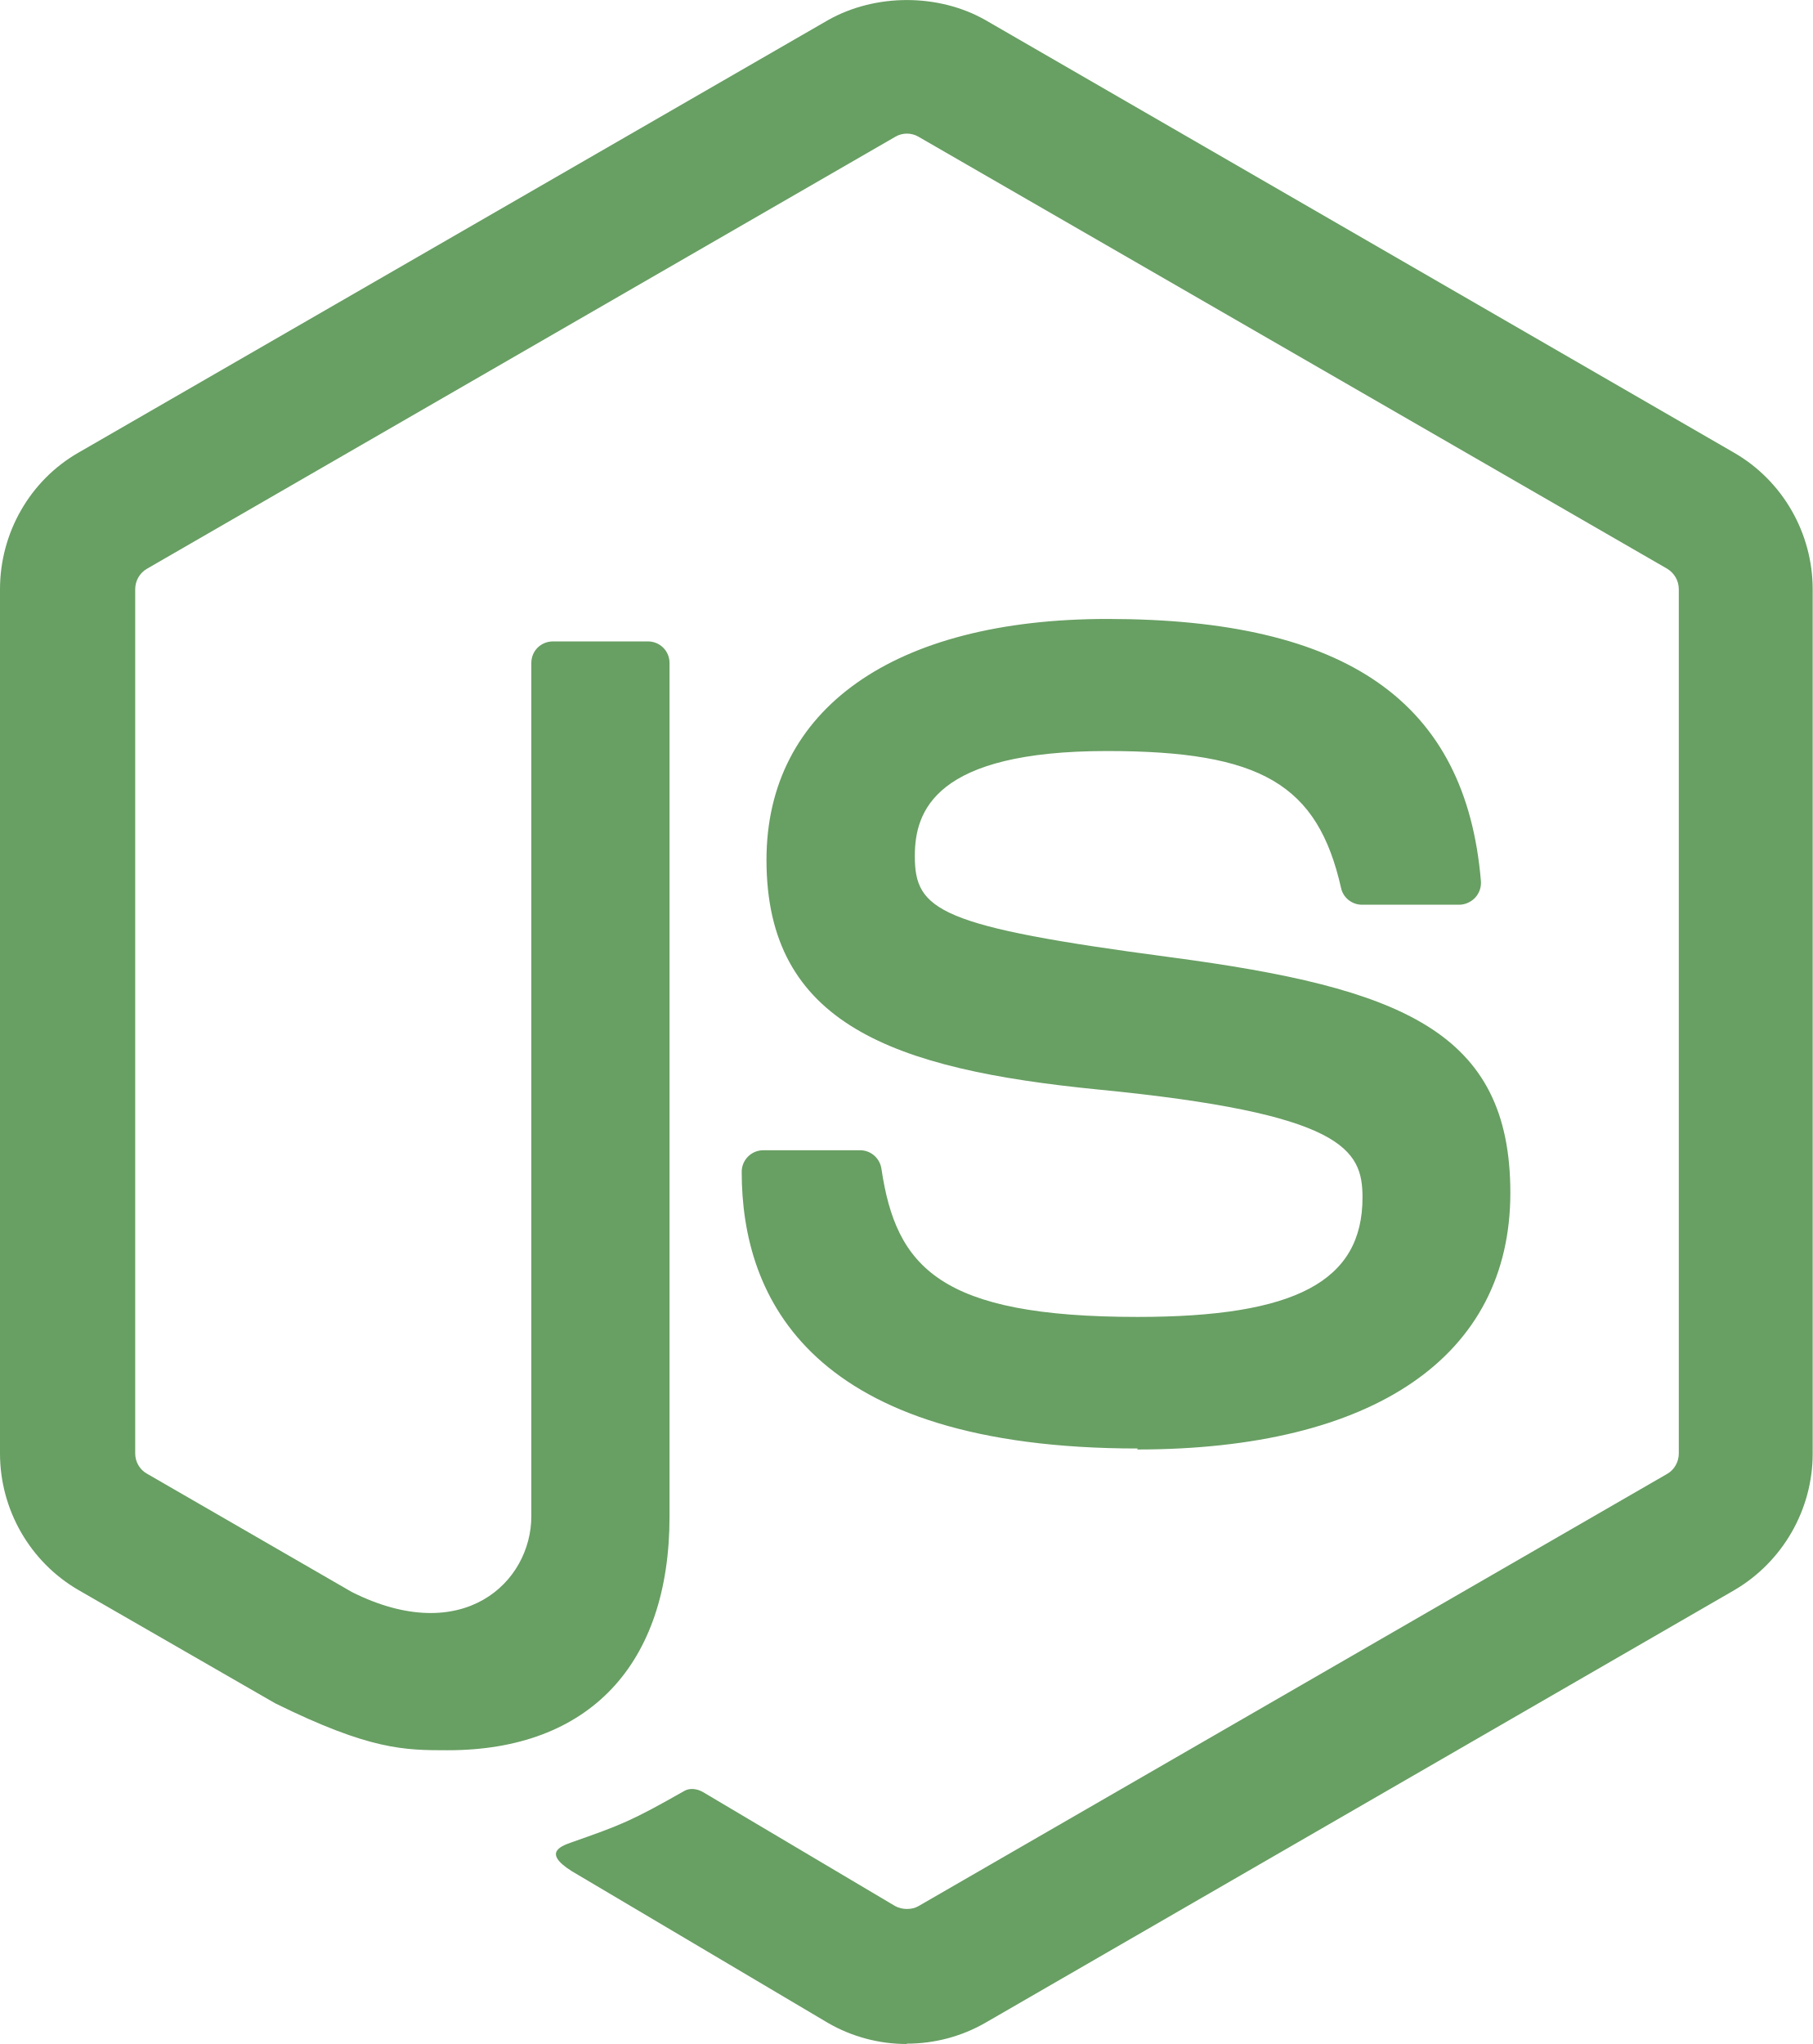
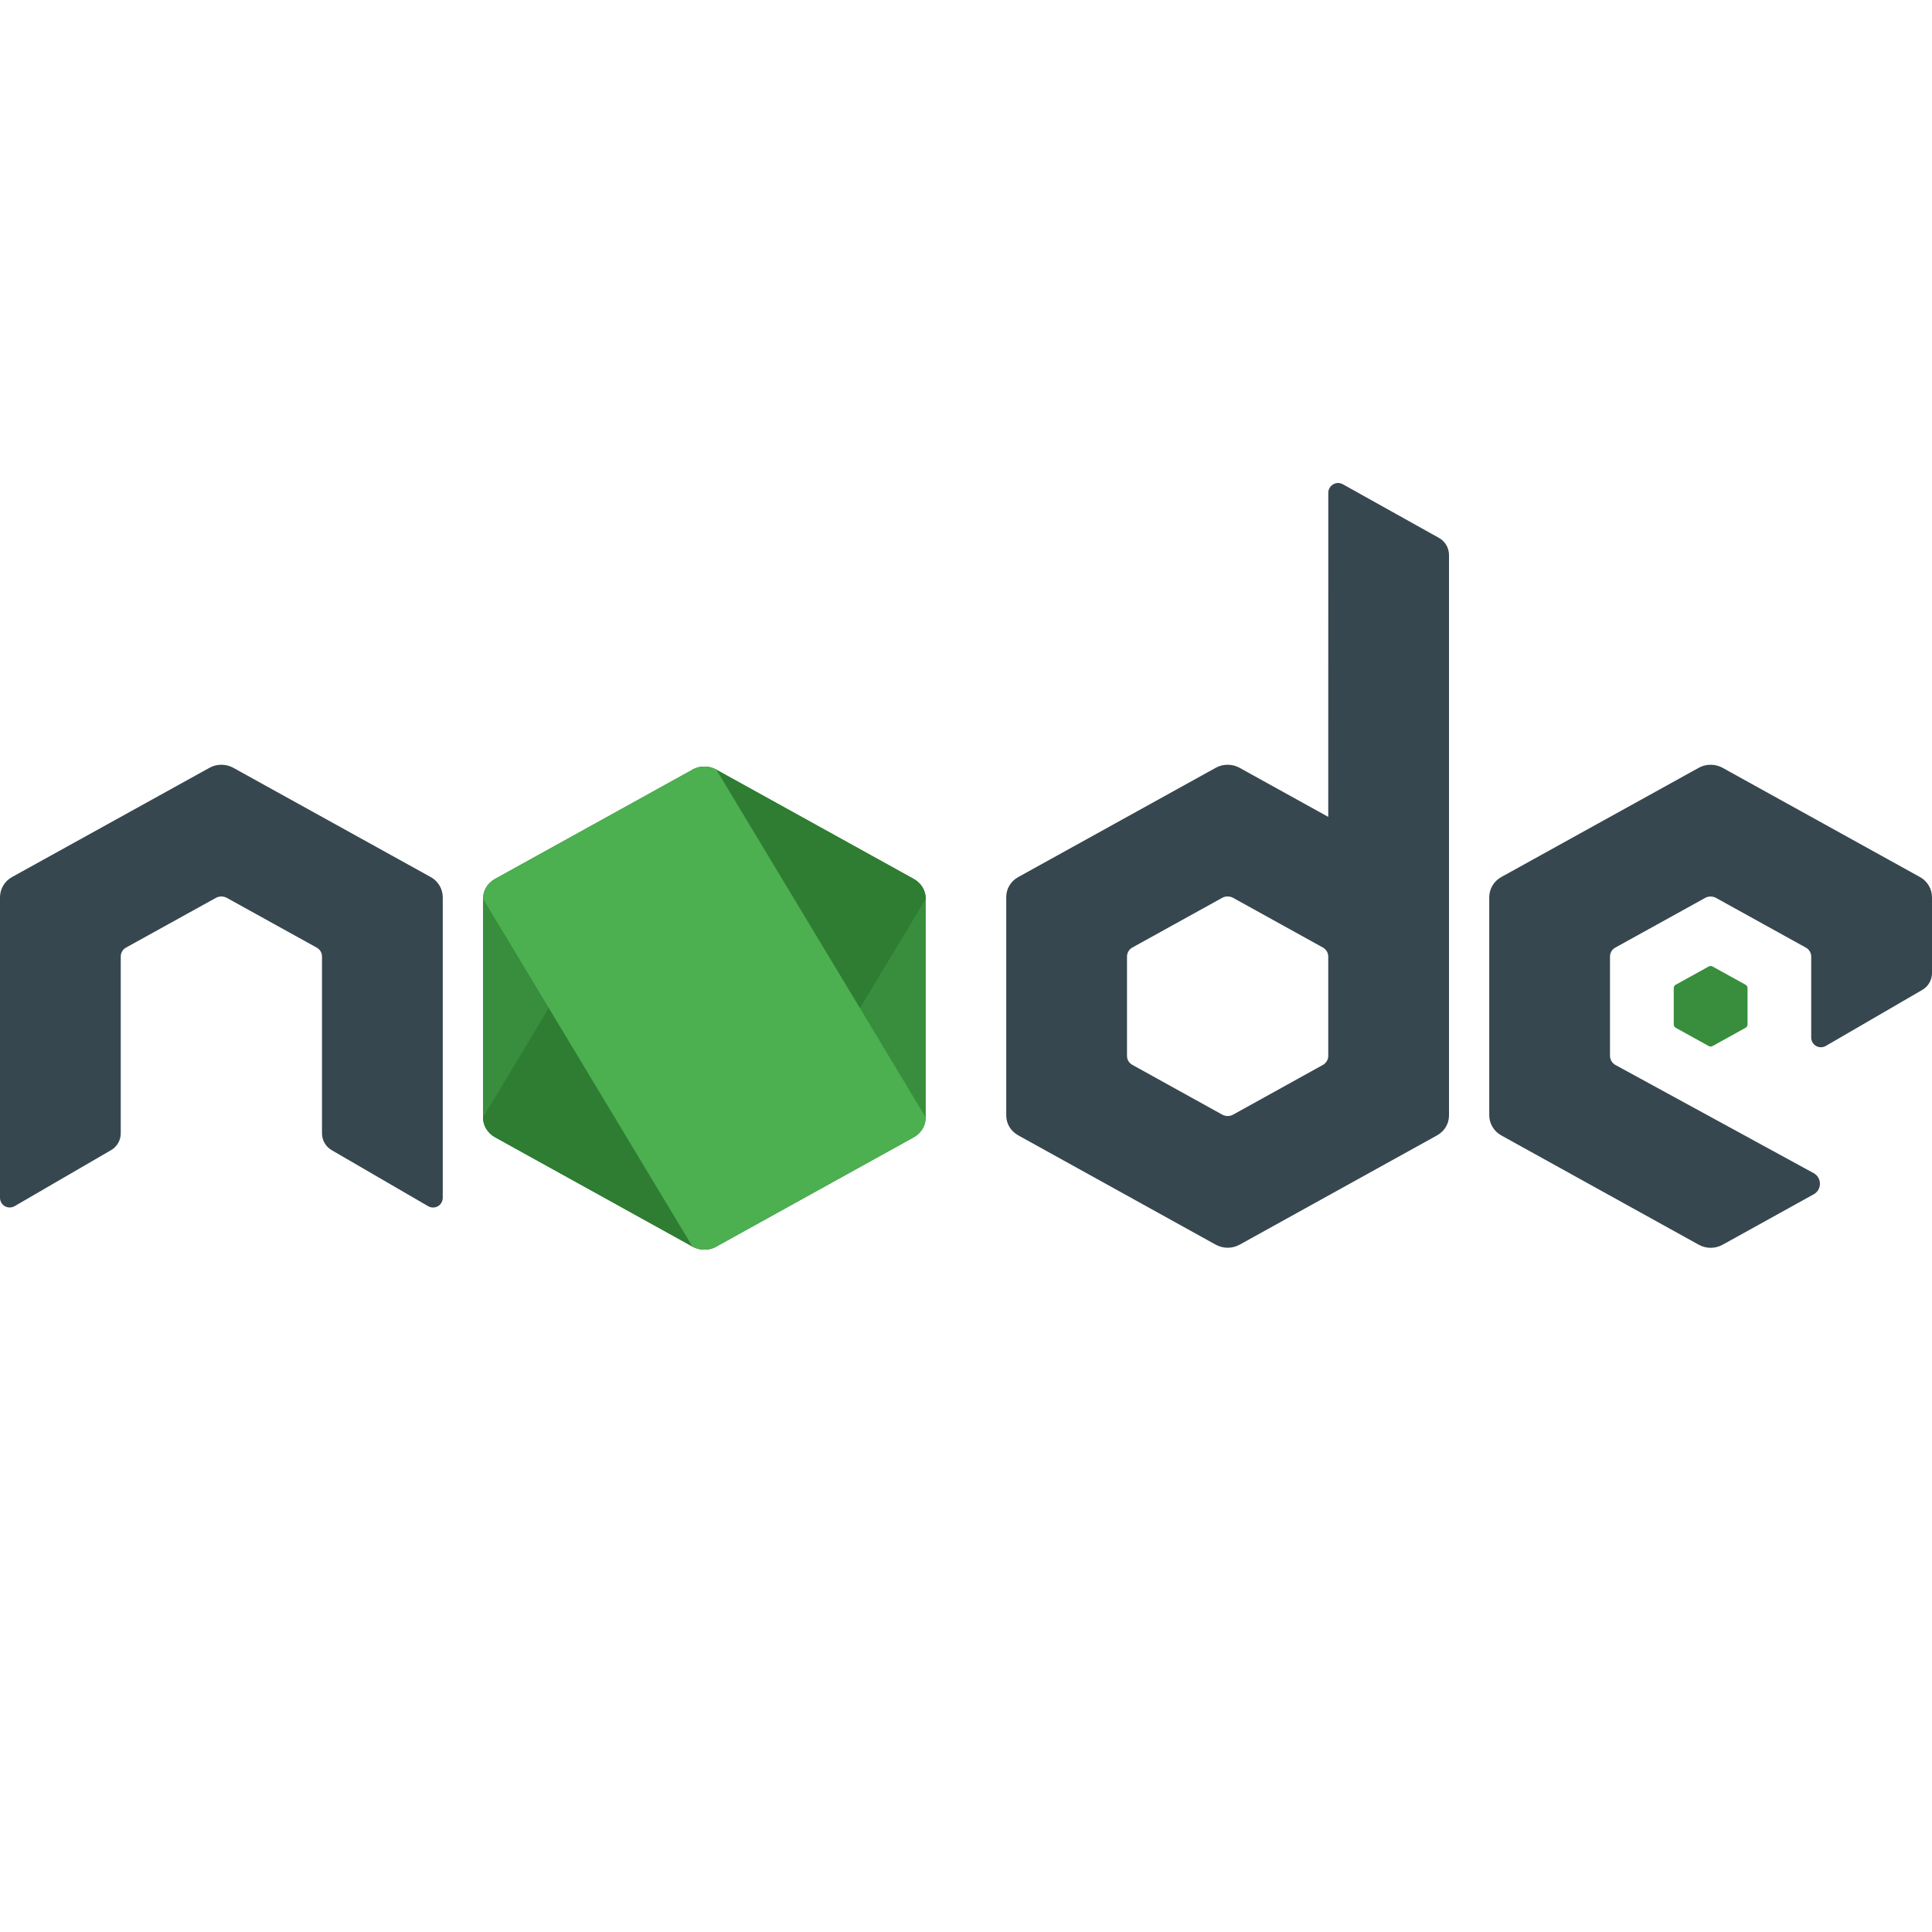
- <svg xmlns="http://www.w3.org/2000/svg" version="1.1" id="Layer_1" x="0px" y="0px" viewBox="0 0 109 122.88" style="enable-background:new 0 0 109 122.88" xml:space="preserve">
-   <style type="text/css">.st0{fill-rule:evenodd;clip-rule:evenodd;fill:#689F63;}</style>
-   <g>
-     <path class="st0" d="M68.43,87.08c-19.7,0-23.83-9.04-23.83-16.63c0-0.72,0.58-1.3,1.3-1.3h5.82c0.64,0,1.18,0.47,1.28,1.1 c0.88,5.93,3.49,8.92,15.41,8.92c9.49,0,13.52-2.14,13.52-7.18c0-2.9-1.15-5.05-15.89-6.49c-12.33-1.22-19.95-3.93-19.95-13.8 c0-9.08,7.66-14.49,20.5-14.49c14.42,0,21.56,5,22.46,15.76c0.03,0.37-0.1,0.73-0.35,1c-0.25,0.26-0.6,0.42-0.96,0.42H81.9 c-0.61,0-1.14-0.43-1.26-1.01c-1.41-6.23-4.81-8.23-14.07-8.23c-10.36,0-11.56,3.61-11.56,6.31c0,3.28,1.42,4.24,15.4,6.09 c13.84,1.84,20.41,4.43,20.41,14.16c0,9.81-8.18,15.43-22.45,15.43L68.43,87.08L68.43,87.08z M54.52,122.88 c-1.65,0-3.28-0.43-4.72-1.26l-15.03-8.9c-2.25-1.26-1.15-1.7-0.41-1.96c2.99-1.05,3.6-1.28,6.8-3.1c0.34-0.19,0.78-0.12,1.12,0.08 l11.55,6.85c0.42,0.23,1.01,0.23,1.4,0l45.03-25.99c0.42-0.24,0.69-0.72,0.69-1.22V35.43c0-0.52-0.27-0.98-0.7-1.24L55.23,8.22 c-0.42-0.25-0.97-0.25-1.39,0l-45,25.97c-0.44,0.25-0.71,0.73-0.71,1.23v51.96c0,0.5,0.27,0.97,0.7,1.21l12.33,7.12 c6.69,3.35,10.79-0.6,10.79-4.56V39.86c0-0.73,0.57-1.3,1.31-1.3l5.7,0c0.71,0,1.3,0.56,1.3,1.3v51.31 c0,8.93-4.87,14.05-13.33,14.05c-2.6,0-4.66,0-10.38-2.82L4.72,95.59C1.8,93.9,0,90.75,0,87.38V35.42c0-3.38,1.8-6.54,4.72-8.21 l45.07-26c2.85-1.61,6.64-1.61,9.47,0l45.02,26.01c2.91,1.68,4.72,4.82,4.72,8.21v51.96c0,3.37-1.81,6.51-4.72,8.21l-45.02,26 c-1.44,0.83-3.08,1.26-4.74,1.26L54.52,122.88L54.52,122.88z M54.52,122.88L54.52,122.88L54.52,122.88L54.52,122.88z" />
-   </g>
+ <svg xmlns="http://www.w3.org/2000/svg" viewBox="0 0 48 48" width="48px" height="48px">
+   <path fill="#388e3c" d="M17.204 19.122l-4.907 2.715C12.113 21.938 12 22.126 12 22.329v5.433c0 .203.113.39.297.492l4.908 2.717c.183.101.41.101.593 0l4.907-2.717C22.887 28.152 23 27.965 23 27.762v-5.433c0-.203-.113-.39-.297-.492l-4.906-2.715c-.092-.051-.195-.076-.297-.076-.103 0-.205.025-.297.076M42.451 24.013l-.818.452c-.031.017-.049.048-.049.082v.906c0 .034.019.065.049.082l.818.453c.031.017.068.017.099 0l.818-.453c.03-.017.049-.048.049-.082v-.906c0-.034-.019-.065-.05-.082l-.818-.452C42.534 24.004 42.517 24 42.5 24S42.466 24.004 42.451 24.013" />
+   <path fill="#37474f" d="M35.751,13.364l-2.389-1.333c-0.075-0.042-0.167-0.041-0.241,0.003 c-0.074,0.044-0.12,0.123-0.12,0.209L33,20.295l-2.203-1.219C30.705,19.025,30.602,19,30.5,19c-0.102,0-0.205,0.025-0.297,0.076 h0.001l-4.907,2.715C25.113,21.892,25,22.08,25,22.282v5.433c0,0.203,0.113,0.39,0.297,0.492l4.908,2.717 c0.183,0.101,0.41,0.101,0.593,0l4.907-2.717C35.887,28.106,36,27.918,36,27.715V13.788C36,13.612,35.904,13.45,35.751,13.364z M32.866,26.458l-2.23,1.235c-0.083,0.046-0.186,0.046-0.269,0l-2.231-1.235C28.051,26.412,28,26.326,28,26.234v-2.47 c0-0.092,0.051-0.177,0.135-0.224l2.231-1.234h-0.001c0.042-0.023,0.088-0.034,0.135-0.034c0.047,0,0.093,0.012,0.135,0.034 l2.23,1.234C32.949,23.587,33,23.673,33,23.765v2.47C33,26.326,32.949,26.412,32.866,26.458z" />
+   <path fill="#2e7d32" d="M17.204,19.122L12,27.762c0,0.203,0.113,0.39,0.297,0.492l4.908,2.717 c0.183,0.101,0.41,0.101,0.593,0L23,22.329c0-0.203-0.113-0.39-0.297-0.492l-4.906-2.715c-0.092-0.051-0.195-0.076-0.297-0.076 c-0.103,0-0.205,0.025-0.297,0.076" />
+   <path fill="#4caf50" d="M17.204,19.122l-4.907,2.715C12.113,21.938,12,22.126,12,22.329l5.204,8.642 c0.183,0.101,0.41,0.101,0.593,0l4.907-2.717C22.887,28.152,23,27.965,23,27.762l-5.203-8.64c-0.092-0.051-0.195-0.076-0.297-0.076 c-0.103,0-0.205,0.025-0.297,0.076" />
+   <path fill="#37474f" d="M47.703 21.791l-4.906-2.715C42.705 19.025 42.602 19 42.5 19c-.102 0-.205.025-.297.076h.001l-4.907 2.715C37.114 21.892 37 22.084 37 22.294v5.411c0 .209.114.402.297.503l4.908 2.717c.184.102.409.102.593 0l2.263-1.253c.207-.115.206-.412-.002-.526l-4.924-2.687C40.052 26.412 40 26.325 40 26.231v-2.466c0-.092.05-.177.13-.221l2.235-1.236h-.001c.042-.023.088-.034.135-.034.047 0 .093.012.135.034l2.235 1.237c.08.044.13.129.13.221v2.012c0 .086.046.166.121.209.075.042.167.042.242-.001l2.398-1.393c.148-.086.24-.245.24-.417v-1.88C48 22.085 47.886 21.892 47.703 21.791zM10.703 21.791l-4.906-2.715C5.705 19.025 5.602 19 5.5 19c-.102 0-.205.025-.297.076h.001l-4.907 2.715C.114 21.892 0 22.084 0 22.294v7.465c0 .086.046.166.121.209.075.042.167.042.242-.001l2.398-1.393C2.909 28.488 3 28.329 3 28.157v-4.393c0-.092.05-.177.13-.221l2.235-1.236H5.365c.042-.023.088-.034.135-.034.047 0 .093.012.135.034l2.235 1.237C7.95 23.588 8 23.673 8 23.765v4.393c0 .172.091.331.24.417l2.398 1.393c.075.043.167.043.242.001C10.954 29.925 11 29.845 11 29.759v-7.464C11 22.085 10.886 21.892 10.703 21.791z" />
</svg>
